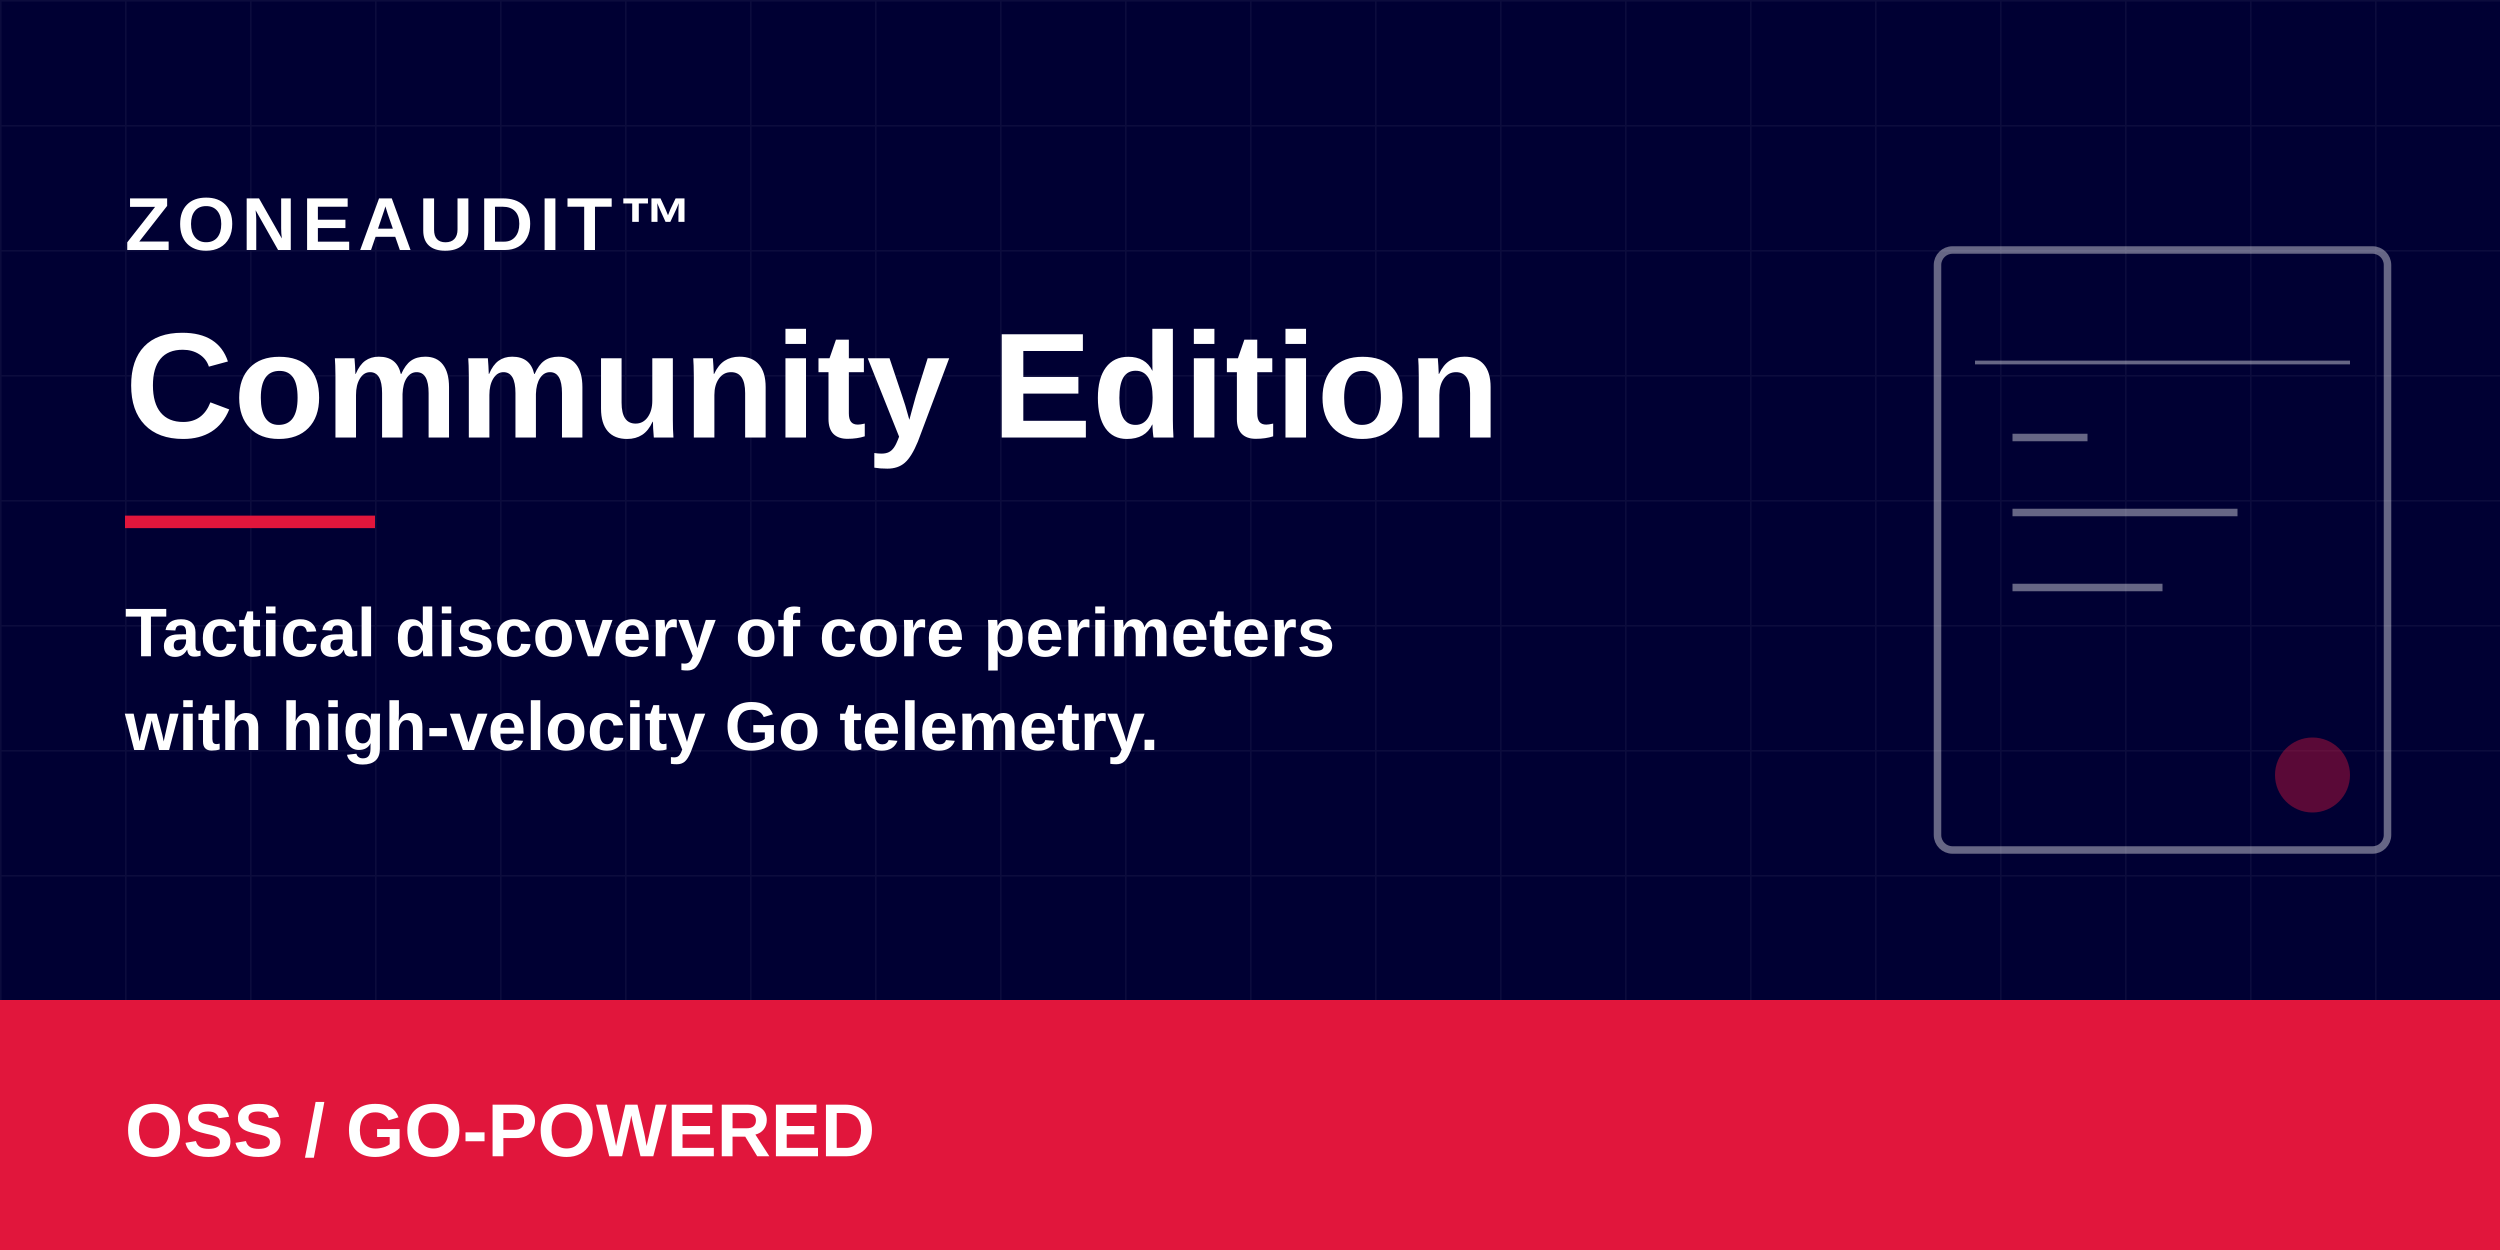
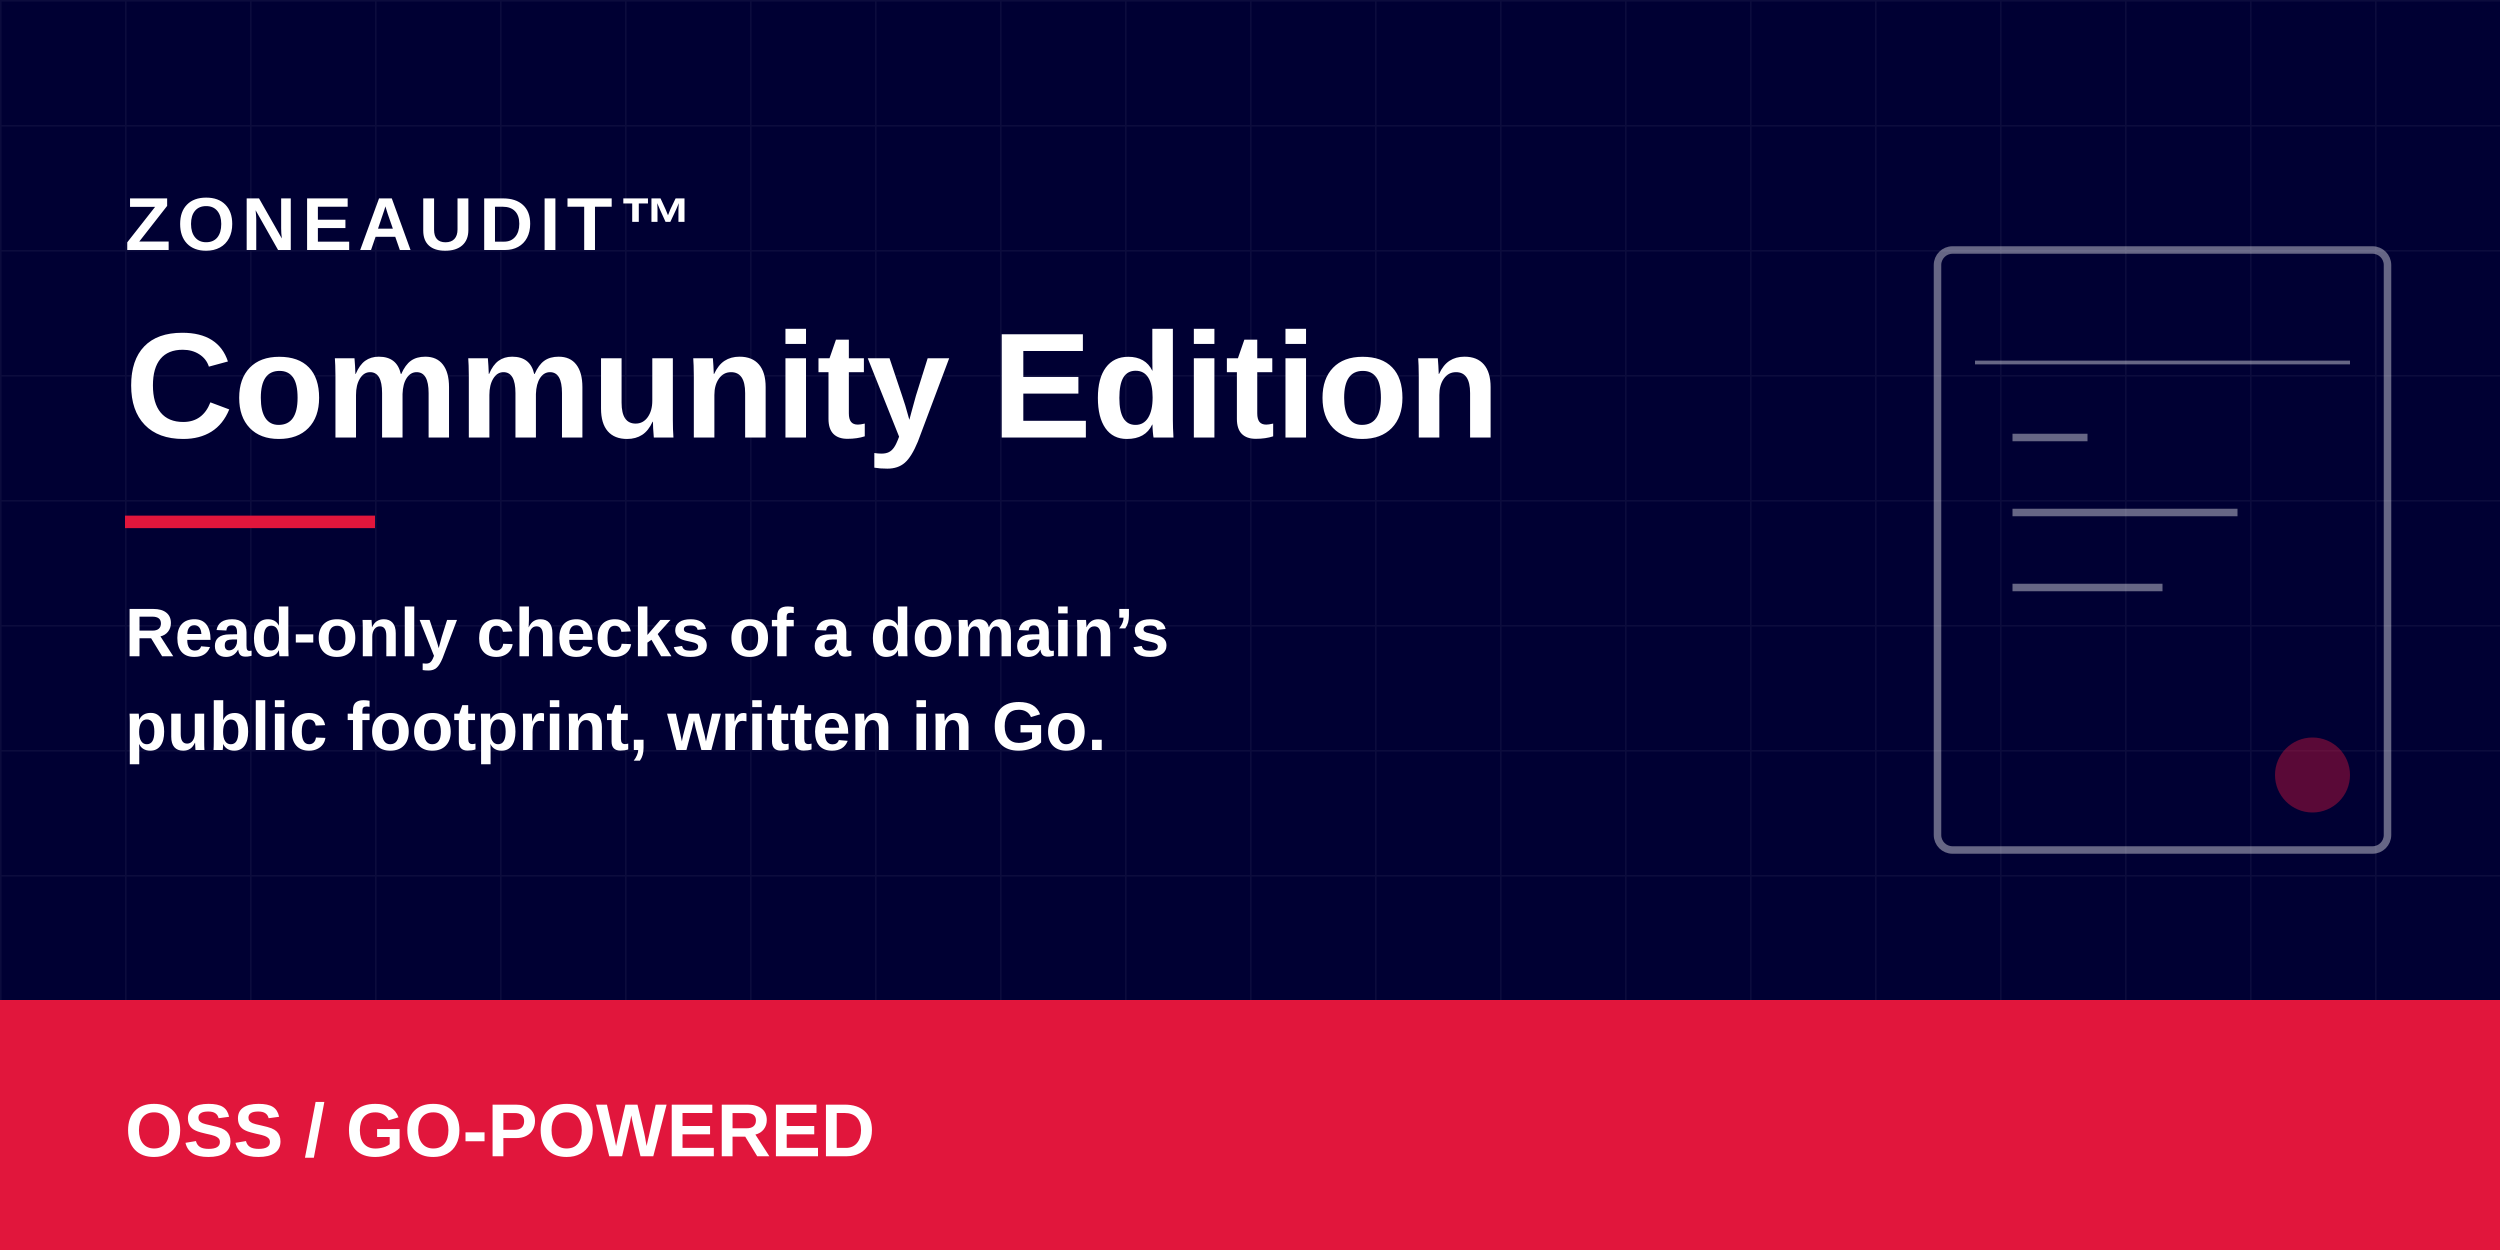
<svg xmlns="http://www.w3.org/2000/svg" width="800" height="400" viewBox="0 0 800 400">
  <rect width="800" height="400" fill="#000033" />
  <defs>
    <pattern id="grid" width="40" height="40" patternUnits="userSpaceOnUse">
      <path d="M 40 0 L 0 0 0 40" fill="none" stroke="white" stroke-opacity="0.05" stroke-width="1" />
    </pattern>
  </defs>
  <rect width="800" height="400" fill="url(#grid)" />
  <rect x="0" y="320" width="800" height="80" fill="#e1163c" />
  <g opacity="0.4" transform="translate(620, 80) scale(1.2)">
    <rect x="0" y="0" width="120" height="160" rx="4" fill="none" stroke="white" stroke-width="2" />
    <line x1="10" y1="30" x2="110" y2="30" stroke="white" stroke-width="1" />
    <path d="M 20 50 L 40 50 M 20 70 L 80 70 M 20 90 L 60 90" stroke="white" stroke-width="2" />
    <circle cx="100" cy="140" r="10" fill="#e1163c" />
  </g>
  <text x="40" y="80" font-family="Montserrat, Arial, sans-serif" font-size="24" font-weight="bold" fill="white" letter-spacing="2">ZONEAUDIT™</text>
  <text x="40" y="140" font-family="Montserrat, Arial, sans-serif" font-size="48" font-weight="900" fill="white">Community Edition</text>
  <rect x="40" y="165" width="80" height="4" fill="#e1163c" />
-   <text x="40" y="210" font-family="Montserrat, Arial, sans-serif" font-size="22" font-weight="700" fill="white">Tactical discovery of core perimeters</text>
-   <text x="40" y="240" font-family="Montserrat, Arial, sans-serif" font-size="22" font-weight="700" fill="white">with high-velocity Go telemetry.</text>
+   <text x="40" y="210" font-family="Montserrat, Arial, sans-serif" font-size="22" font-weight="700" fill="white">Read-only checks of a domain’s</text>
+   <text x="40" y="240" font-family="Montserrat, Arial, sans-serif" font-size="22" font-weight="700" fill="white">public footprint, written in Go.</text>
  <text x="40" y="370" font-family="Montserrat, Arial, sans-serif" font-size="24" font-weight="bold" fill="white">OSS / GO-POWERED</text>
</svg>
